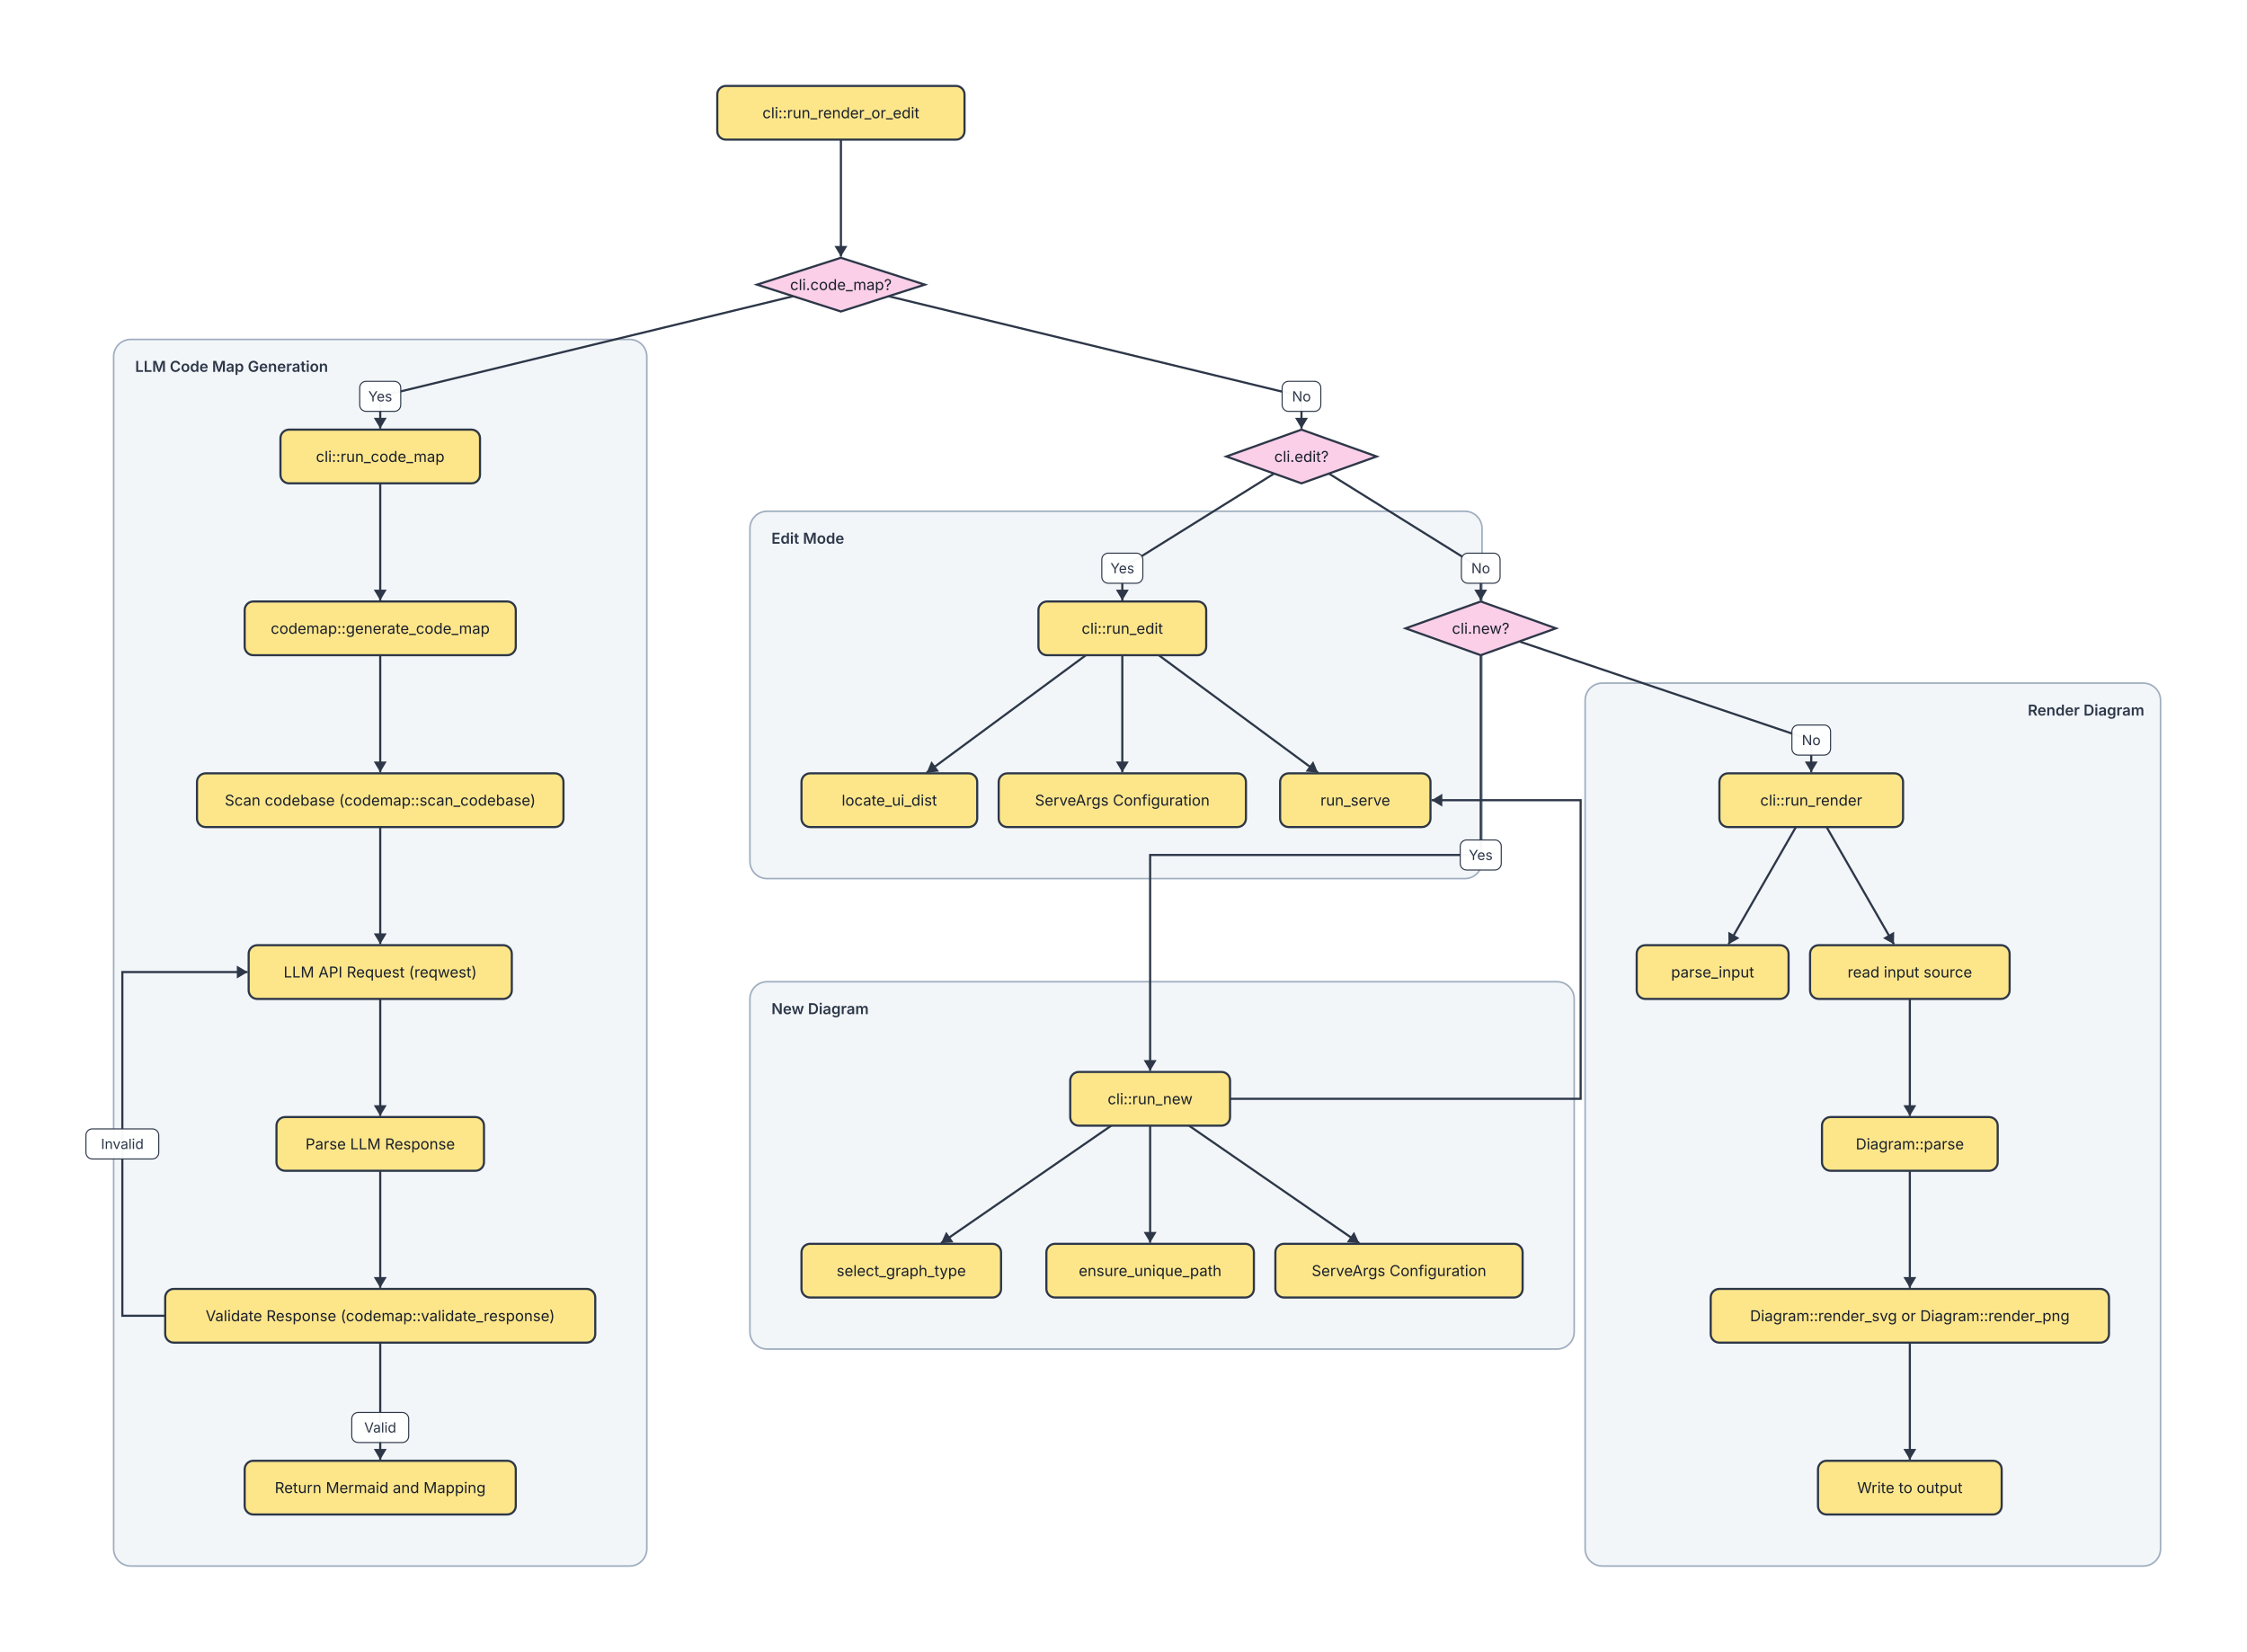
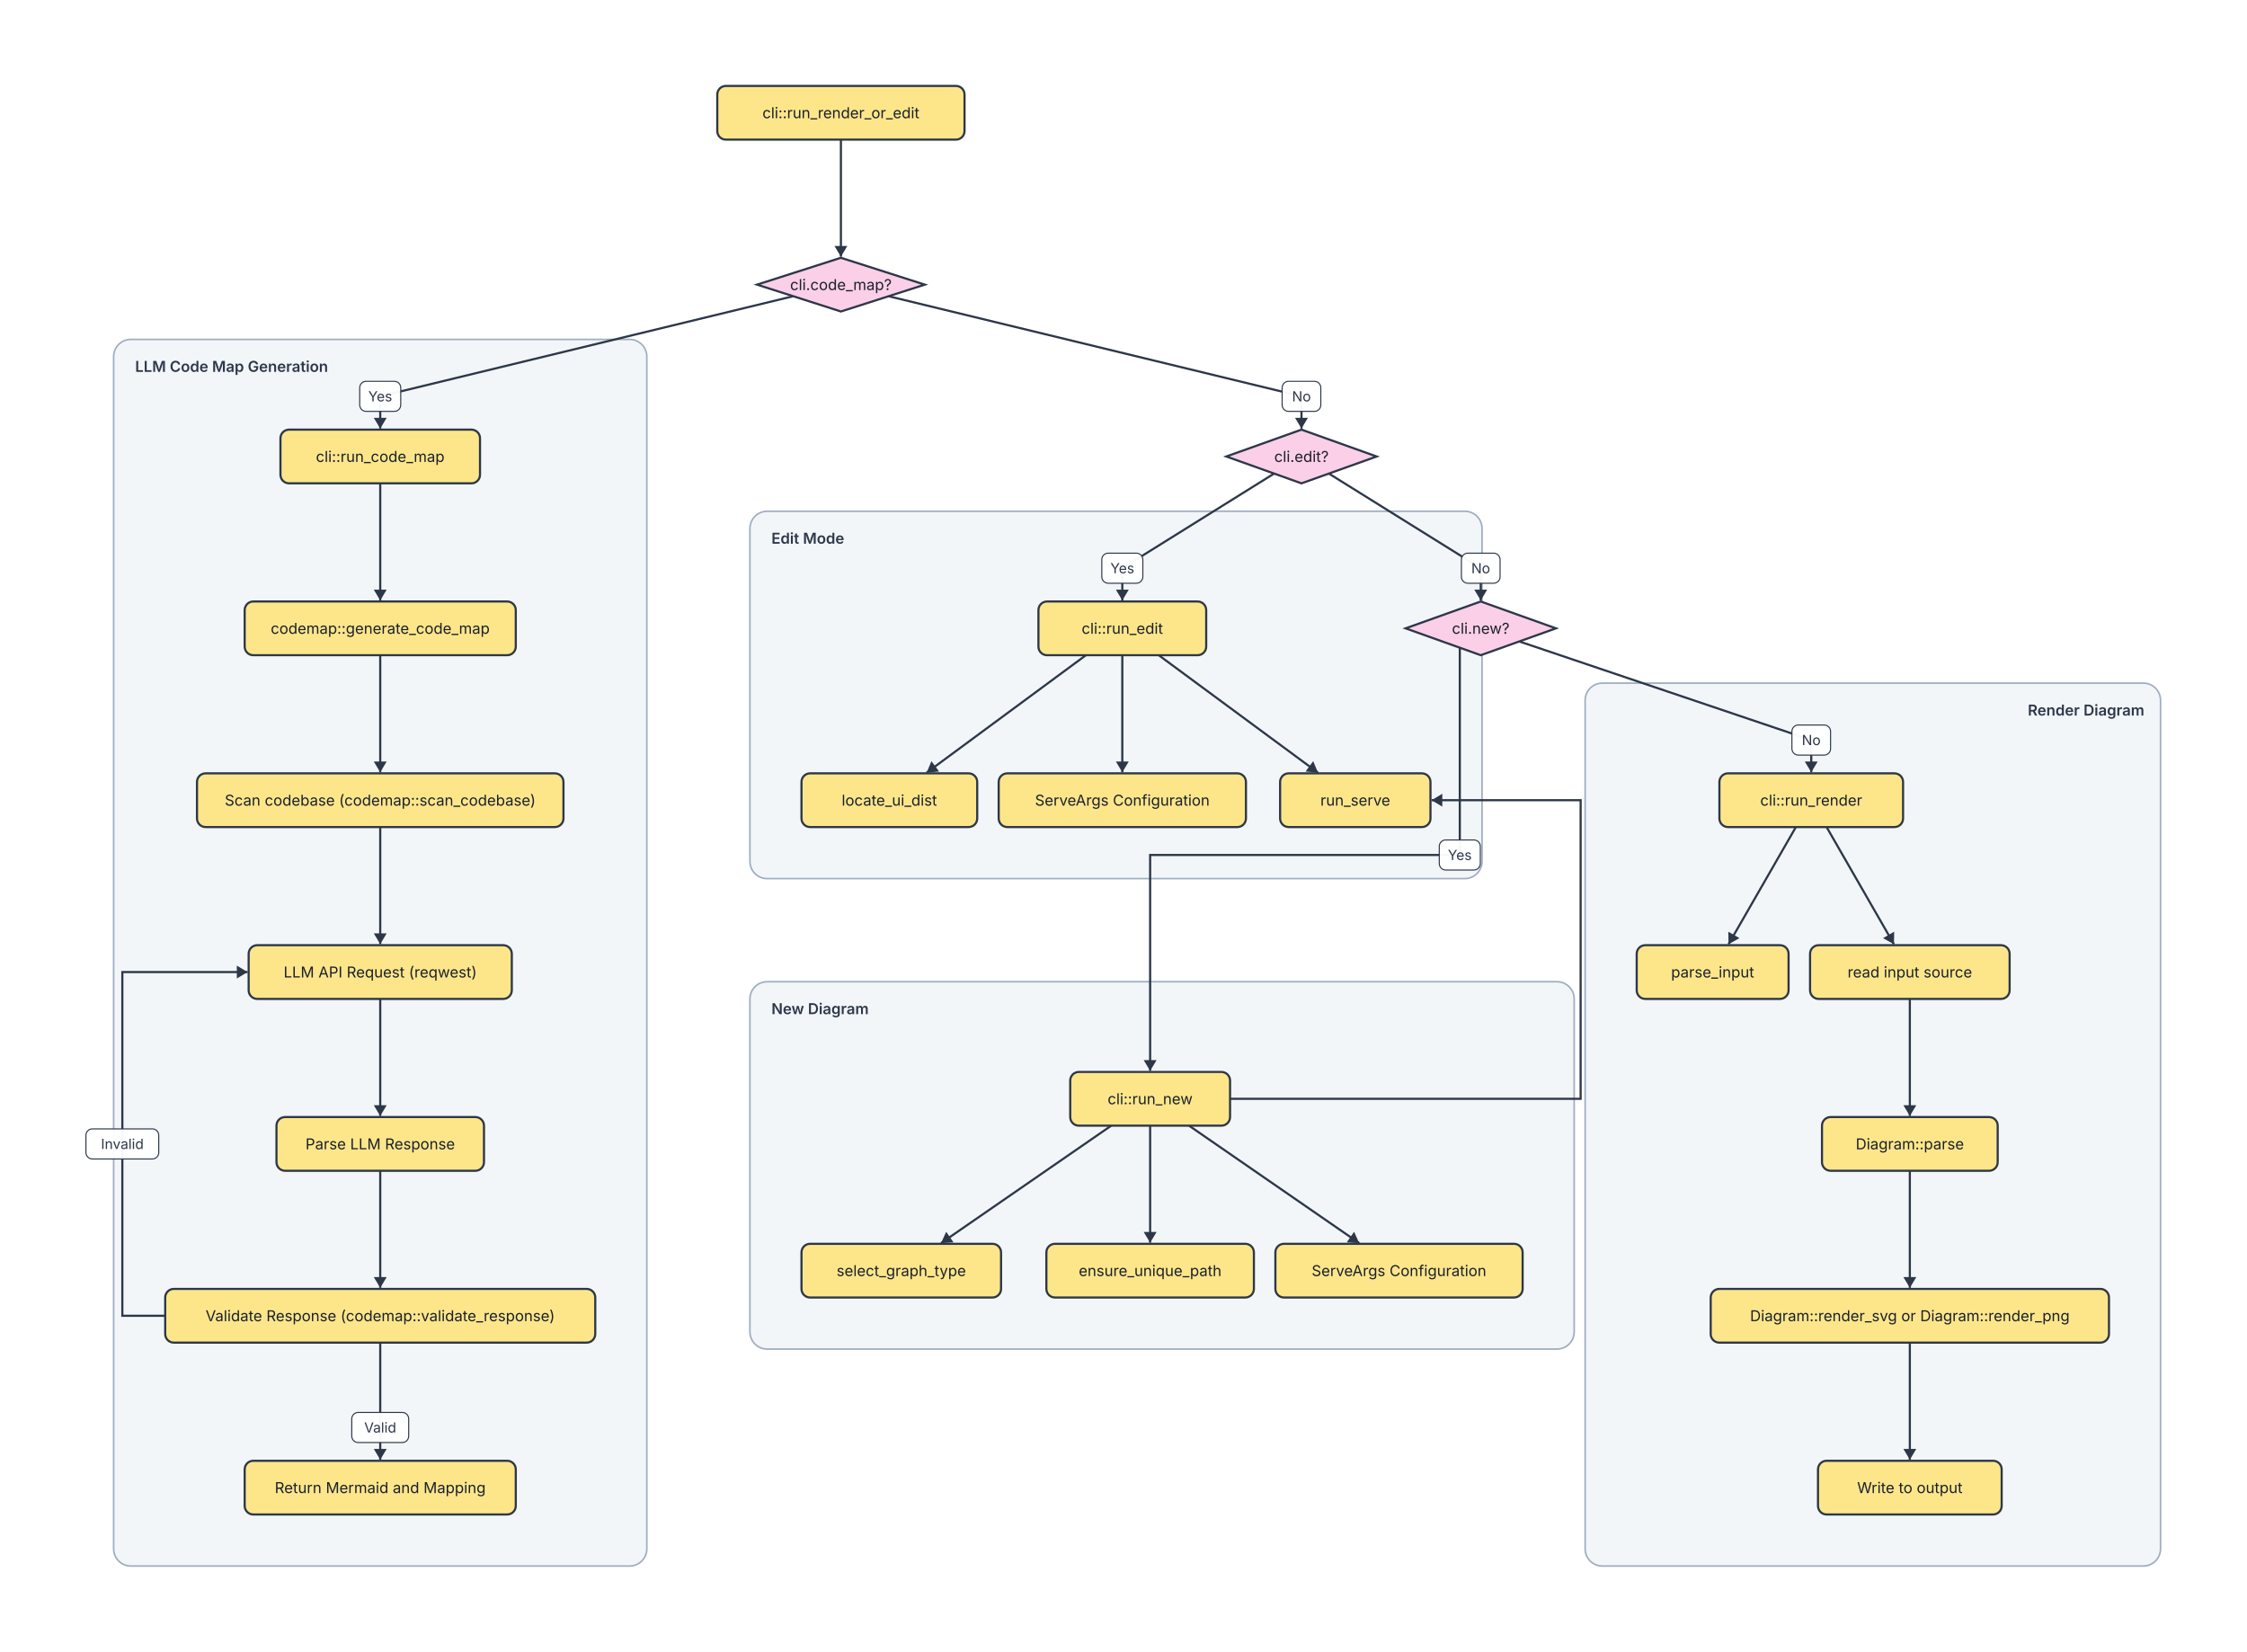
<svg xmlns="http://www.w3.org/2000/svg" width="2092" height="1538" viewBox="0 0 2092 1538" font-family="Inter, system-ui, sans-serif">
  <defs>
    <marker id="arrow-end" markerWidth="8" markerHeight="8" refX="6" refY="4" orient="auto" markerUnits="strokeWidth">
      <path d="M1,1 L6,4 L1,7 z" fill="context-stroke" />
    </marker>
    <marker id="arrow-start" markerWidth="8" markerHeight="8" refX="2" refY="4" orient="auto" markerUnits="strokeWidth">
      <path d="M7,1 L2,4 L7,7 z" fill="context-stroke" />
    </marker>
  </defs>
  <rect width="100%" height="100%" fill="white" />
  <g class="subgraph" data-id="LLM_Code_Map_Generation">
    <rect x="105.8" y="316.0" width="496.4" height="1142.0" rx="16" ry="16" fill="#edf2f7" fill-opacity="0.7" stroke="#a0aec0" stroke-width="1.5" />
    <text x="125.8" y="336.0" fill="#2d3748" font-size="14" font-weight="600" text-anchor="start" dominant-baseline="hanging">LLM Code Map Generation</text>
  </g>
  <g class="subgraph" data-id="Edit_Mode">
    <rect x="698.2" y="476.0" width="681.6" height="342.0" rx="16" ry="16" fill="#edf2f7" fill-opacity="0.7" stroke="#a0aec0" stroke-width="1.5" />
    <text x="718.2" y="496.0" fill="#2d3748" font-size="14" font-weight="600" text-anchor="start" dominant-baseline="hanging">Edit Mode</text>
  </g>
  <g class="subgraph" data-id="New_Diagram">
    <rect x="698.2" y="914.0" width="767.4" height="342.0" rx="16" ry="16" fill="#edf2f7" fill-opacity="0.7" stroke="#a0aec0" stroke-width="1.5" />
    <text x="718.2" y="934.0" fill="#2d3748" font-size="14" font-weight="600" text-anchor="start" dominant-baseline="hanging">New Diagram</text>
  </g>
  <g class="subgraph" data-id="Render_Diagram">
    <rect x="1475.8" y="636.0" width="535.7" height="822.0" rx="16" ry="16" fill="#edf2f7" fill-opacity="0.7" stroke="#a0aec0" stroke-width="1.5" />
    <text x="1887.9" y="656.0" fill="#2d3748" font-size="14" font-weight="600" text-anchor="start" dominant-baseline="hanging">Render Diagram</text>
  </g>
  <g class="edge" data-id="A --&gt; B">
    <line x1="782.9" y1="130.0" x2="782.9" y2="239.0" stroke="#2d3748" stroke-width="2" marker-end="url(#arrow-end)" />
  </g>
  <g class="edge" data-id="B --&gt; C">
    <polyline points="738.4,275.8 354.0,369.0 354.0,399.0" fill="none" stroke="#2d3748" stroke-width="2" marker-end="url(#arrow-end)" />
    <g pointer-events="none">
      <rect x="334.9" y="355.0" width="38.2" height="28.0" rx="6" ry="6" fill="white" fill-opacity="0.96" stroke="#2d3748" stroke-width="1" />
      <text x="354.0" y="369.0" fill="#2d3748" font-size="13" text-anchor="middle" dominant-baseline="middle" xml:space="preserve">Yes</text>
    </g>
  </g>
  <g class="edge" data-id="B --&gt; D">
    <polyline points="827.3,275.8 1211.7,369.0 1211.7,399.0" fill="none" stroke="#2d3748" stroke-width="2" marker-end="url(#arrow-end)" />
    <g pointer-events="none">
      <rect x="1193.7" y="355.0" width="36.0" height="28.0" rx="6" ry="6" fill="white" fill-opacity="0.96" stroke="#2d3748" stroke-width="1" />
      <text x="1211.7" y="369.0" fill="#2d3748" font-size="13" text-anchor="middle" dominant-baseline="middle" xml:space="preserve">No</text>
    </g>
  </g>
  <g class="edge" data-id="D --&gt; E">
    <polyline points="1186.2,440.9 1044.9,529.0 1044.9,559.0" fill="none" stroke="#2d3748" stroke-width="2" marker-end="url(#arrow-end)" />
    <g pointer-events="none">
      <rect x="1025.8" y="515.0" width="38.2" height="28.0" rx="6" ry="6" fill="white" fill-opacity="0.96" stroke="#2d3748" stroke-width="1" />
      <text x="1044.9" y="529.0" fill="#2d3748" font-size="13" text-anchor="middle" dominant-baseline="middle" xml:space="preserve">Yes</text>
    </g>
  </g>
  <g class="edge" data-id="D --&gt; F">
    <polyline points="1237.2,440.9 1378.6,529.0 1378.6,559.0" fill="none" stroke="#2d3748" stroke-width="2" marker-end="url(#arrow-end)" />
    <g pointer-events="none">
      <rect x="1360.6" y="515.0" width="36.0" height="28.0" rx="6" ry="6" fill="white" fill-opacity="0.96" stroke="#2d3748" stroke-width="1" />
      <text x="1378.6" y="529.0" fill="#2d3748" font-size="13" text-anchor="middle" dominant-baseline="middle" xml:space="preserve">No</text>
    </g>
  </g>
  <g class="edge" data-id="F --&gt; G">
-     <polyline points="1378.6,610.0 1378.6,796.0 1070.8,796.0 1070.8,997.0" fill="none" stroke="#2d3748" stroke-width="2" marker-end="url(#arrow-end)" />
-     <g pointer-events="none">
-       <rect x="1359.5" y="782.0" width="38.2" height="28.0" rx="6" ry="6" fill="white" fill-opacity="0.96" stroke="#2d3748" stroke-width="1" />
-       <text x="1378.6" y="796.0" fill="#2d3748" font-size="13" text-anchor="middle" dominant-baseline="middle" xml:space="preserve">Yes</text>
+     <polyline points="1359.1,603.0 1359.1,796.0 1070.8,796.0 1070.8,997.0" fill="none" stroke="#2d3748" stroke-width="2" marker-end="url(#arrow-end)" />
+     <g pointer-events="none">
+       <rect x="1340.0" y="782.0" width="38.2" height="28.0" rx="6" ry="6" fill="white" fill-opacity="0.96" stroke="#2d3748" stroke-width="1" />
+       <text x="1359.1" y="796.0" fill="#2d3748" font-size="13" text-anchor="middle" dominant-baseline="middle" xml:space="preserve">Yes</text>
    </g>
  </g>
  <g class="edge" data-id="F --&gt; H">
    <polyline points="1414.5,597.2 1686.3,689.0 1686.3,719.0" fill="none" stroke="#2d3748" stroke-width="2" marker-end="url(#arrow-end)" />
    <g pointer-events="none">
      <rect x="1668.3" y="675.0" width="36.0" height="28.0" rx="6" ry="6" fill="white" fill-opacity="0.96" stroke="#2d3748" stroke-width="1" />
      <text x="1686.3" y="689.0" fill="#2d3748" font-size="13" text-anchor="middle" dominant-baseline="middle" xml:space="preserve">No</text>
    </g>
  </g>
  <g class="edge" data-id="C --&gt; I">
    <line x1="354.0" y1="450.0" x2="354.0" y2="559.0" stroke="#2d3748" stroke-width="2" marker-end="url(#arrow-end)" />
  </g>
  <g class="edge" data-id="I --&gt; J">
    <line x1="354.0" y1="610.0" x2="354.0" y2="719.0" stroke="#2d3748" stroke-width="2" marker-end="url(#arrow-end)" />
  </g>
  <g class="edge" data-id="J --&gt; K">
    <line x1="354.0" y1="770.0" x2="354.0" y2="879.0" stroke="#2d3748" stroke-width="2" marker-end="url(#arrow-end)" />
  </g>
  <g class="edge" data-id="K --&gt; L">
    <line x1="354.0" y1="930.0" x2="354.0" y2="1039.0" stroke="#2d3748" stroke-width="2" marker-end="url(#arrow-end)" />
  </g>
  <g class="edge" data-id="L --&gt; M">
    <line x1="354.0" y1="1090.0" x2="354.0" y2="1199.0" stroke="#2d3748" stroke-width="2" marker-end="url(#arrow-end)" />
  </g>
  <g class="edge" data-id="M --&gt; N">
    <polyline points="354.0,1250.0 354.0,1329.0 354.0,1359.0" fill="none" stroke="#2d3748" stroke-width="2" marker-end="url(#arrow-end)" />
    <g pointer-events="none">
      <rect x="327.5" y="1315.0" width="53.0" height="28.0" rx="6" ry="6" fill="white" fill-opacity="0.96" stroke="#2d3748" stroke-width="1" />
      <text x="354.0" y="1329.0" fill="#2d3748" font-size="13" text-anchor="middle" dominant-baseline="middle" xml:space="preserve">Valid</text>
    </g>
  </g>
  <g class="edge" data-id="M --&gt; K">
    <polyline points="153.8,1225.0 113.9,1225.0 113.9,1065.0 113.9,905.0 230.5,905.0" fill="none" stroke="#2d3748" stroke-width="2" marker-end="url(#arrow-end)" />
    <g pointer-events="none">
      <rect x="80.0" y="1051.0" width="67.8" height="28.0" rx="6" ry="6" fill="white" fill-opacity="0.96" stroke="#2d3748" stroke-width="1" />
      <text x="113.9" y="1065.0" fill="#2d3748" font-size="13" text-anchor="middle" dominant-baseline="middle" xml:space="preserve">Invalid</text>
    </g>
  </g>
  <g class="edge" data-id="E --&gt; O">
    <line x1="1011.0" y1="610.0" x2="862.7" y2="719.4" stroke="#2d3748" stroke-width="2" marker-end="url(#arrow-end)" />
  </g>
  <g class="edge" data-id="E --&gt; P">
    <line x1="1044.9" y1="610.0" x2="1044.9" y2="719.0" stroke="#2d3748" stroke-width="2" marker-end="url(#arrow-end)" />
  </g>
  <g class="edge" data-id="E --&gt; Q">
    <line x1="1078.8" y1="610.0" x2="1227.1" y2="719.4" stroke="#2d3748" stroke-width="2" marker-end="url(#arrow-end)" />
  </g>
  <g class="edge" data-id="G --&gt; R">
    <line x1="1034.6" y1="1048.0" x2="876.1" y2="1157.4" stroke="#2d3748" stroke-width="2" marker-end="url(#arrow-end)" />
  </g>
  <g class="edge" data-id="G --&gt; S">
    <line x1="1070.8" y1="1048.0" x2="1070.8" y2="1157.0" stroke="#2d3748" stroke-width="2" marker-end="url(#arrow-end)" />
  </g>
  <g class="edge" data-id="G --&gt; T">
    <line x1="1107.0" y1="1048.0" x2="1265.5" y2="1157.4" stroke="#2d3748" stroke-width="2" marker-end="url(#arrow-end)" />
  </g>
  <g class="edge" data-id="G --&gt; Q">
    <polyline points="1145.2,1023.0 1471.6,1023.0 1471.6,884.0 1471.6,745.0 1332.8,745.0" fill="none" stroke="#2d3748" stroke-width="2" marker-end="url(#arrow-end)" />
  </g>
  <g class="edge" data-id="H --&gt; U">
    <line x1="1672.0" y1="770.0" x2="1609.3" y2="879.1" stroke="#2d3748" stroke-width="2" marker-end="url(#arrow-end)" />
  </g>
  <g class="edge" data-id="H --&gt; V">
    <line x1="1700.6" y1="770.0" x2="1763.3" y2="879.1" stroke="#2d3748" stroke-width="2" marker-end="url(#arrow-end)" />
  </g>
  <g class="edge" data-id="V --&gt; W">
    <line x1="1778.1" y1="930.0" x2="1778.1" y2="1039.0" stroke="#2d3748" stroke-width="2" marker-end="url(#arrow-end)" />
  </g>
  <g class="edge" data-id="W --&gt; X">
    <line x1="1778.1" y1="1090.0" x2="1778.1" y2="1199.0" stroke="#2d3748" stroke-width="2" marker-end="url(#arrow-end)" />
  </g>
  <g class="edge" data-id="X --&gt; Y">
    <line x1="1778.1" y1="1250.0" x2="1778.1" y2="1359.0" stroke="#2d3748" stroke-width="2" marker-end="url(#arrow-end)" />
  </g>
  <g class="node" data-id="A">
    <rect x="667.8" y="80.0" width="230.2" height="50.0" rx="8" ry="8" fill="#fde68a" stroke="#2d3748" stroke-width="2" />
    <text x="782.9" y="105.0" fill="#1a202c" font-size="14" text-anchor="middle" dominant-baseline="middle">cli::run_render_or_edit</text>
  </g>
  <g class="node" data-id="B">
    <polygon points="782.9,240.0 861.0,265.0 782.9,290.0 704.8,265.0" fill="#fbcfe8" stroke="#2d3748" stroke-width="2" />
    <text x="782.9" y="265.0" fill="#1a202c" font-size="14" text-anchor="middle" dominant-baseline="middle">cli.code_map?</text>
  </g>
  <g class="node" data-id="C">
    <rect x="261.1" y="400.0" width="185.8" height="50.0" rx="8" ry="8" fill="#fde68a" stroke="#2d3748" stroke-width="2" />
    <text x="354.0" y="425.0" fill="#1a202c" font-size="14" text-anchor="middle" dominant-baseline="middle">cli::run_code_map</text>
  </g>
  <g class="node" data-id="D">
    <polygon points="1211.7,400.0 1281.7,425.0 1211.7,450.0 1141.7,425.0" fill="#fbcfe8" stroke="#2d3748" stroke-width="2" />
    <text x="1211.7" y="425.0" fill="#1a202c" font-size="14" text-anchor="middle" dominant-baseline="middle">cli.edit?</text>
  </g>
  <g class="node" data-id="E">
    <rect x="966.8" y="560.0" width="156.2" height="50.0" rx="8" ry="8" fill="#fde68a" stroke="#2d3748" stroke-width="2" />
    <text x="1044.9" y="585.0" fill="#1a202c" font-size="14" text-anchor="middle" dominant-baseline="middle">cli::run_edit</text>
  </g>
  <g class="node" data-id="F">
    <polygon points="1378.6,560.0 1448.6,585.0 1378.6,610.0 1308.6,585.0" fill="#fbcfe8" stroke="#2d3748" stroke-width="2" />
    <text x="1378.6" y="585.0" fill="#1a202c" font-size="14" text-anchor="middle" dominant-baseline="middle">cli.new?</text>
  </g>
  <g class="node" data-id="G">
    <rect x="996.4" y="998.0" width="148.8" height="50.0" rx="8" ry="8" fill="#fde68a" stroke="#2d3748" stroke-width="2" />
    <text x="1070.8" y="1023.0" fill="#1a202c" font-size="14" text-anchor="middle" dominant-baseline="middle">cli::run_new</text>
  </g>
  <g class="node" data-id="H">
    <rect x="1600.8" y="720.0" width="171.0" height="50.0" rx="8" ry="8" fill="#fde68a" stroke="#2d3748" stroke-width="2" />
    <text x="1686.3" y="745.0" fill="#1a202c" font-size="14" text-anchor="middle" dominant-baseline="middle">cli::run_render</text>
  </g>
  <g class="node" data-id="I">
    <rect x="227.8" y="560.0" width="252.4" height="50.0" rx="8" ry="8" fill="#fde68a" stroke="#2d3748" stroke-width="2" />
    <text x="354.0" y="585.0" fill="#1a202c" font-size="14" text-anchor="middle" dominant-baseline="middle">codemap::generate_code_map</text>
  </g>
  <g class="node" data-id="J">
    <rect x="183.4" y="720.0" width="341.2" height="50.0" rx="8" ry="8" fill="#fde68a" stroke="#2d3748" stroke-width="2" />
    <text x="354.0" y="745.0" fill="#1a202c" font-size="14" text-anchor="middle" dominant-baseline="middle">Scan codebase (codemap::scan_codebase)</text>
  </g>
  <g class="node" data-id="K">
    <rect x="231.5" y="880.0" width="245.0" height="50.0" rx="8" ry="8" fill="#fde68a" stroke="#2d3748" stroke-width="2" />
    <text x="354.0" y="905.0" fill="#1a202c" font-size="14" text-anchor="middle" dominant-baseline="middle">LLM API Request (reqwest)</text>
  </g>
  <g class="node" data-id="L">
    <rect x="257.4" y="1040.0" width="193.2" height="50.0" rx="8" ry="8" fill="#fde68a" stroke="#2d3748" stroke-width="2" />
    <text x="354.0" y="1065.0" fill="#1a202c" font-size="14" text-anchor="middle" dominant-baseline="middle">Parse LLM Response</text>
  </g>
  <g class="node" data-id="M">
    <rect x="153.8" y="1200.0" width="400.4" height="50.0" rx="8" ry="8" fill="#fde68a" stroke="#2d3748" stroke-width="2" />
    <text x="354.0" y="1225.0" fill="#1a202c" font-size="14" text-anchor="middle" dominant-baseline="middle">Validate Response (codemap::validate_response)</text>
  </g>
  <g class="node" data-id="N">
    <rect x="227.8" y="1360.0" width="252.4" height="50.0" rx="8" ry="8" fill="#fde68a" stroke="#2d3748" stroke-width="2" />
    <text x="354.0" y="1385.0" fill="#1a202c" font-size="14" text-anchor="middle" dominant-baseline="middle">Return Mermaid and Mapping</text>
  </g>
  <g class="node" data-id="O">
    <rect x="746.2" y="720.0" width="163.6" height="50.0" rx="8" ry="8" fill="#fde68a" stroke="#2d3748" stroke-width="2" />
    <text x="828.0" y="745.0" fill="#1a202c" font-size="14" text-anchor="middle" dominant-baseline="middle">locate_ui_dist</text>
  </g>
  <g class="node" data-id="P">
    <rect x="929.8" y="720.0" width="230.2" height="50.0" rx="8" ry="8" fill="#fde68a" stroke="#2d3748" stroke-width="2" />
    <text x="1044.9" y="745.0" fill="#1a202c" font-size="14" text-anchor="middle" dominant-baseline="middle">ServeArgs Configuration</text>
  </g>
  <g class="node" data-id="Q">
    <rect x="1191.8" y="720.0" width="140.0" height="50.0" rx="8" ry="8" fill="#fde68a" stroke="#2d3748" stroke-width="2" />
    <text x="1261.8" y="745.0" fill="#1a202c" font-size="14" text-anchor="middle" dominant-baseline="middle">run_serve</text>
  </g>
  <g class="node" data-id="R">
    <rect x="746.2" y="1158.0" width="185.8" height="50.0" rx="8" ry="8" fill="#fde68a" stroke="#2d3748" stroke-width="2" />
    <text x="839.1" y="1183.0" fill="#1a202c" font-size="14" text-anchor="middle" dominant-baseline="middle">select_graph_type</text>
  </g>
  <g class="node" data-id="S">
    <rect x="974.2" y="1158.0" width="193.2" height="50.0" rx="8" ry="8" fill="#fde68a" stroke="#2d3748" stroke-width="2" />
    <text x="1070.8" y="1183.0" fill="#1a202c" font-size="14" text-anchor="middle" dominant-baseline="middle">ensure_unique_path</text>
  </g>
  <g class="node" data-id="T">
    <rect x="1187.4" y="1158.0" width="230.2" height="50.0" rx="8" ry="8" fill="#fde68a" stroke="#2d3748" stroke-width="2" />
    <text x="1302.5" y="1183.0" fill="#1a202c" font-size="14" text-anchor="middle" dominant-baseline="middle">ServeArgs Configuration</text>
  </g>
  <g class="node" data-id="U">
    <rect x="1523.8" y="880.0" width="141.4" height="50.0" rx="8" ry="8" fill="#fde68a" stroke="#2d3748" stroke-width="2" />
    <text x="1594.5" y="905.0" fill="#1a202c" font-size="14" text-anchor="middle" dominant-baseline="middle">parse_input</text>
  </g>
  <g class="node" data-id="V">
    <rect x="1685.2" y="880.0" width="185.8" height="50.0" rx="8" ry="8" fill="#fde68a" stroke="#2d3748" stroke-width="2" />
    <text x="1778.1" y="905.0" fill="#1a202c" font-size="14" text-anchor="middle" dominant-baseline="middle">read input source</text>
  </g>
  <g class="node" data-id="W">
    <rect x="1696.3" y="1040.0" width="163.6" height="50.0" rx="8" ry="8" fill="#fde68a" stroke="#2d3748" stroke-width="2" />
    <text x="1778.1" y="1065.0" fill="#1a202c" font-size="14" text-anchor="middle" dominant-baseline="middle">Diagram::parse</text>
  </g>
  <g class="node" data-id="X">
    <rect x="1592.7" y="1200.0" width="370.8" height="50.0" rx="8" ry="8" fill="#fde68a" stroke="#2d3748" stroke-width="2" />
    <text x="1778.1" y="1225.0" fill="#1a202c" font-size="14" text-anchor="middle" dominant-baseline="middle">Diagram::render_svg or Diagram::render_png</text>
  </g>
  <g class="node" data-id="Y">
    <rect x="1692.6" y="1360.0" width="171.0" height="50.0" rx="8" ry="8" fill="#fde68a" stroke="#2d3748" stroke-width="2" />
    <text x="1778.1" y="1385.0" fill="#1a202c" font-size="14" text-anchor="middle" dominant-baseline="middle">Write to output</text>
  </g>
</svg>
